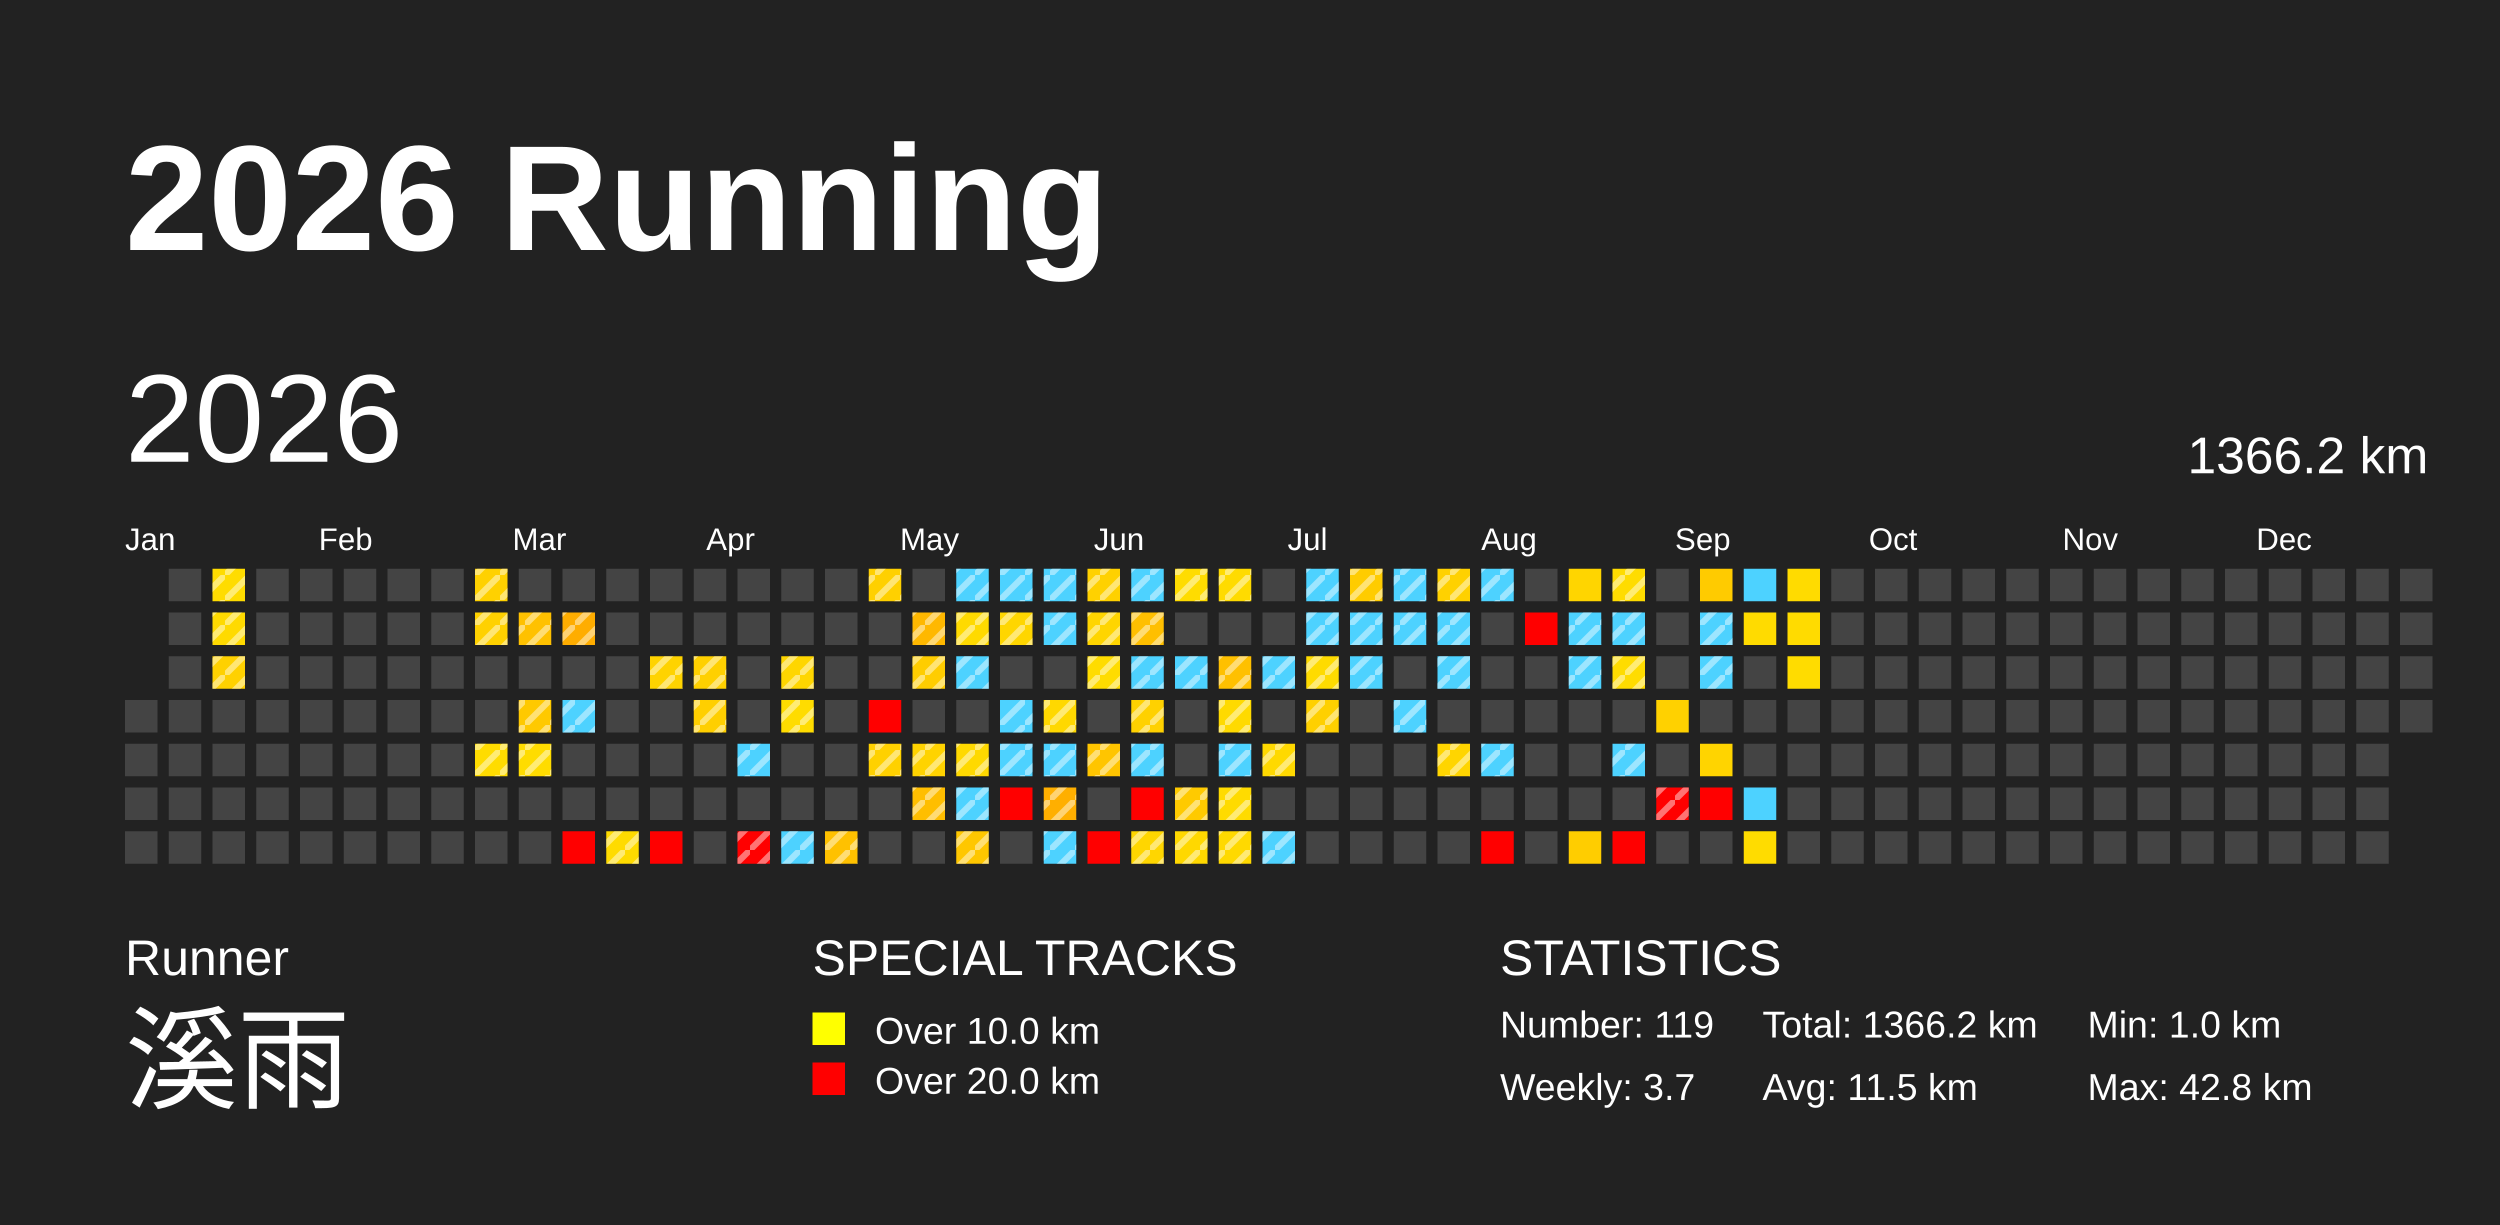
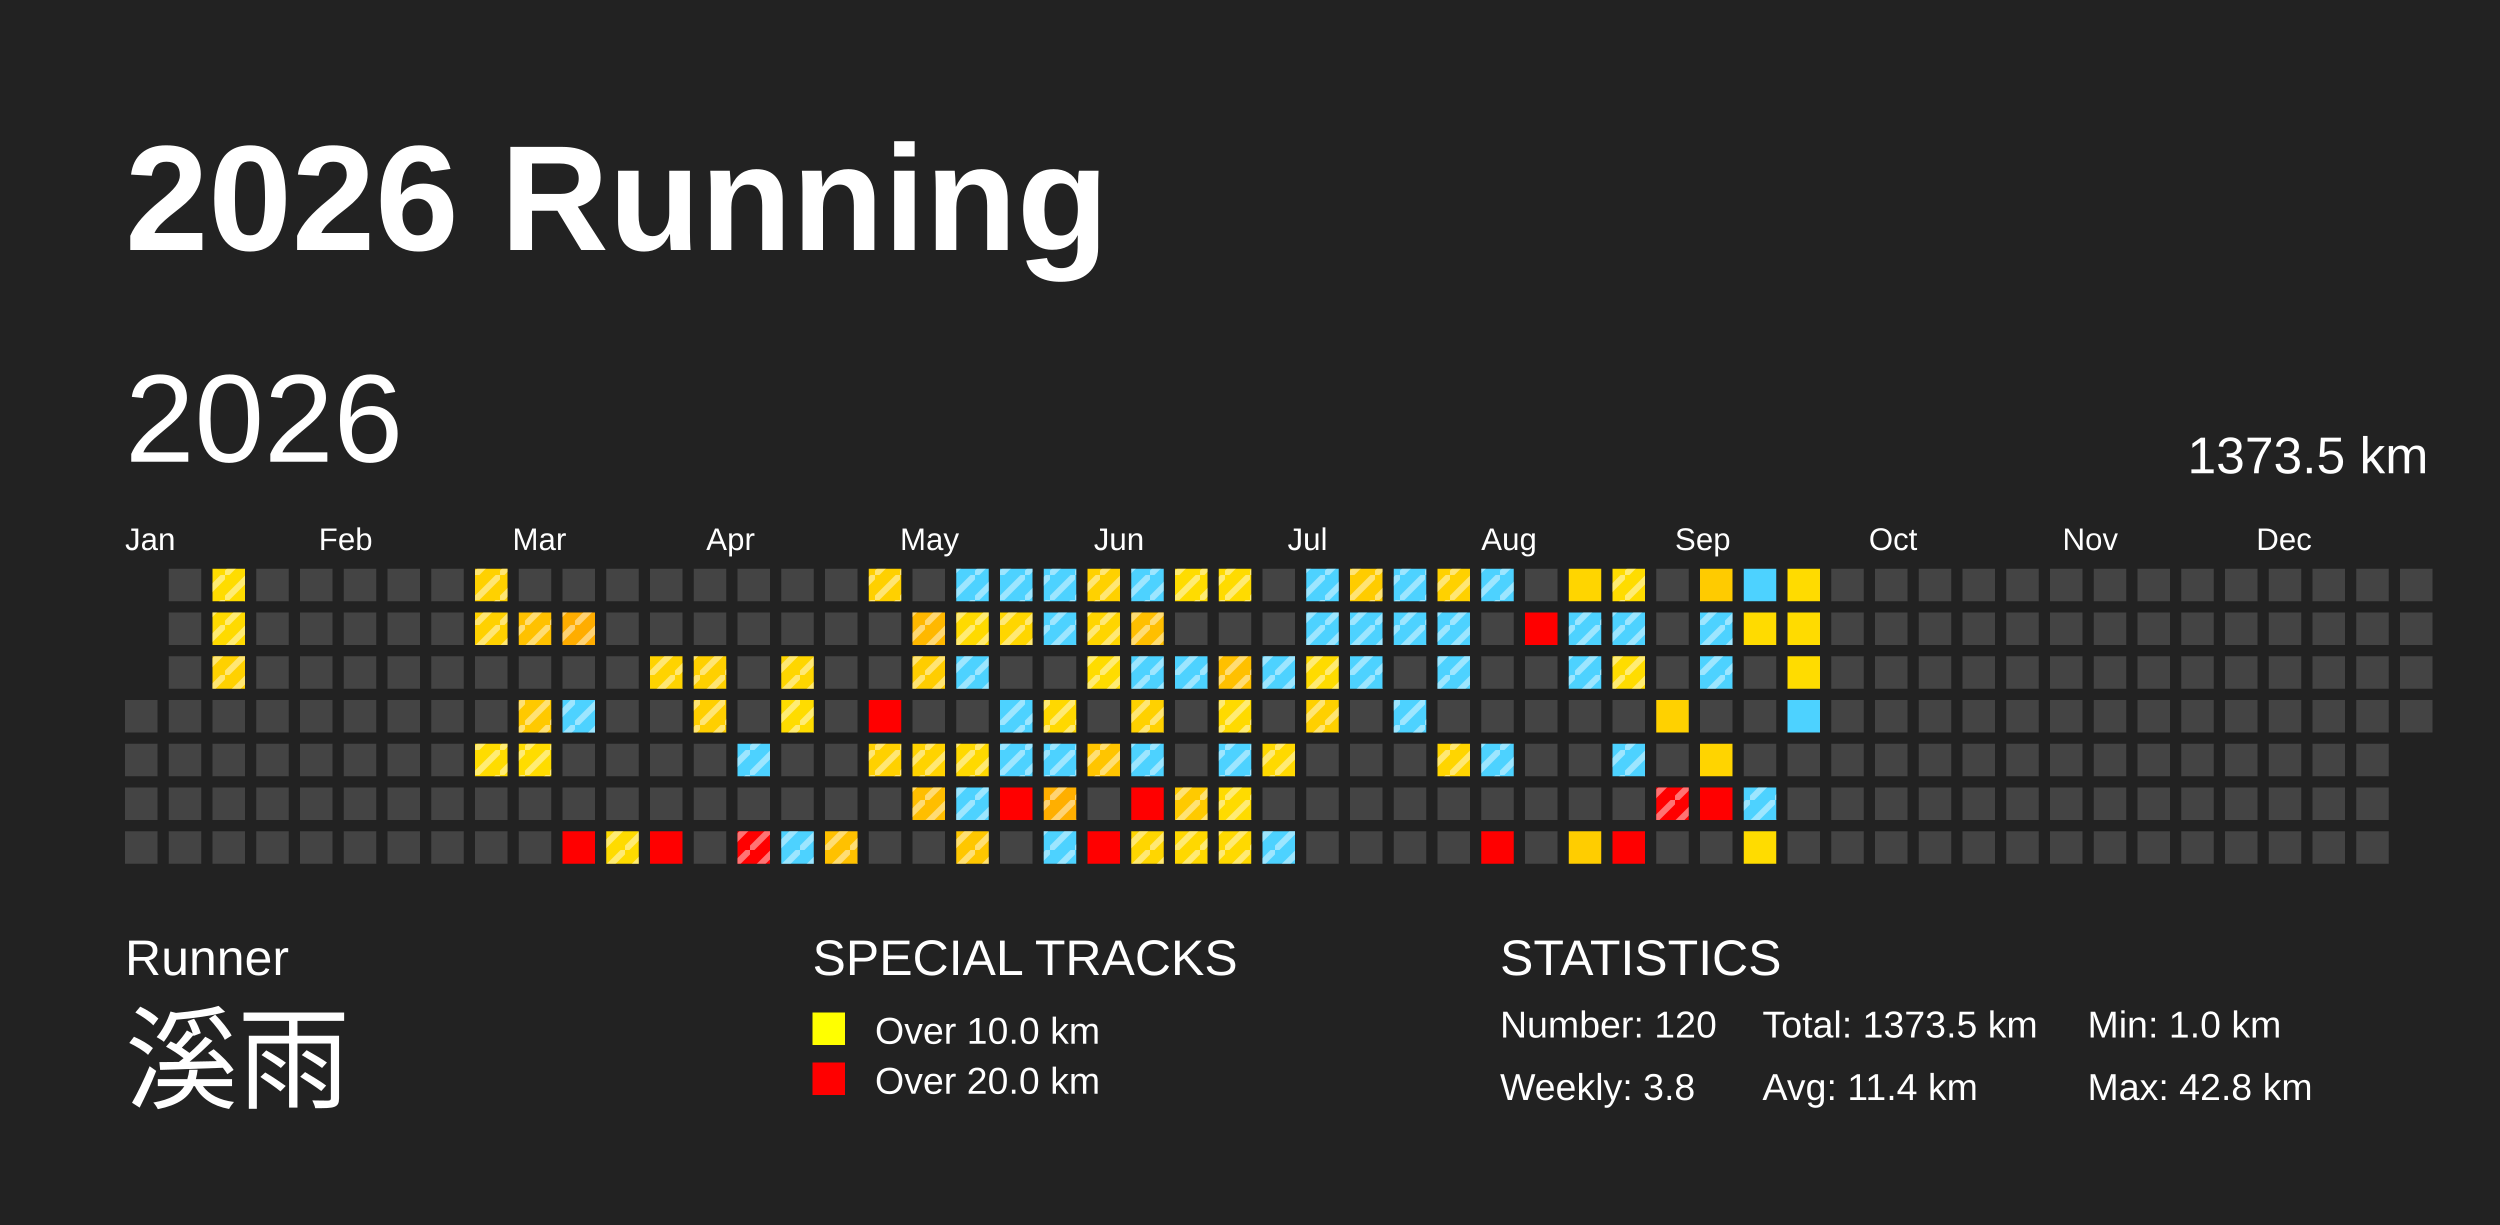
<svg xmlns="http://www.w3.org/2000/svg" baseProfile="full" height="98mm" version="1.1" viewBox="0,0,200,98" width="200mm">
  <defs>
    <pattern height="2" id="indoor-stripe" patternUnits="userSpaceOnUse" width="2">
      <line stroke="white" stroke-opacity="0.45" stroke-width="0.5" x1="0" x2="2" y1="2" y2="0" />
    </pattern>
  </defs>
  <rect fill="#222222" height="98" width="200" x="0" y="0" />
  <text fill="#FFFFFF" style="font-size:12px; font-family:Arial; font-weight:bold;" x="10" y="20">2026 Running</text>
  <text fill="#FFFFFF" style="font-size:4px; font-family:Arial" x="10" y="78">Runner</text>
  <text fill="#FFFFFF" style="font-size:9px; font-family:Arial" x="10" y="88">溪雨</text>
  <text fill="#FFFFFF" style="font-size:4px; font-family:Arial" x="65" y="78">SPECIAL TRACKS</text>
  <rect fill="yellow" height="2.6" width="2.6" x="65" y="81" />
  <text fill="#FFFFFF" style="font-size:3px; font-family:Arial" x="70" y="83.5">Over 10.0 km</text>
  <rect fill="red" height="2.6" width="2.6" x="65" y="85" />
  <text fill="#FFFFFF" style="font-size:3px; font-family:Arial" x="70" y="87.5">Over 20.0 km</text>
  <text fill="#FFFFFF" style="font-size:4px; font-family:Arial" x="120" y="78">STATISTICS</text>
-   <text fill="#FFFFFF" style="font-size:3px; font-family:Arial" x="120" y="83">Number: 119</text>
-   <text fill="#FFFFFF" style="font-size:3px; font-family:Arial" x="120" y="88">Weekly: 3.7</text>
-   <text fill="#FFFFFF" style="font-size:3px; font-family:Arial" x="141" y="83">Total: 1366.2 km</text>
-   <text fill="#FFFFFF" style="font-size:3px; font-family:Arial" x="141" y="88">Avg: 11.5 km</text>
+   <text fill="#FFFFFF" style="font-size:3px; font-family:Arial" x="120" y="83">Number: 120</text>
+   <text fill="#FFFFFF" style="font-size:3px; font-family:Arial" x="120" y="88">Weekly: 3.8</text>
+   <text fill="#FFFFFF" style="font-size:3px; font-family:Arial" x="141" y="83">Total: 1373.5 km</text>
+   <text fill="#FFFFFF" style="font-size:3px; font-family:Arial" x="141" y="88">Avg: 11.4 km</text>
  <text fill="#FFFFFF" style="font-size:3px; font-family:Arial" x="167" y="83">Min: 1.0 km</text>
  <text fill="#FFFFFF" style="font-size:3px; font-family:Arial" x="167" y="88">Max: 42.8 km</text>
  <text dominant-baseline="hanging" fill="#FFFFFF" style="font-size:10.0px; font-family:Arial;" x="10" y="30">2026</text>
-   <text dominant-baseline="hanging" fill="#FFFFFF" style="font-size:4.125px; font-family:Arial;" x="175" y="35">1366.2 km</text>
+   <text dominant-baseline="hanging" fill="#FFFFFF" style="font-size:4.125px; font-family:Arial;" x="175" y="35">1373.5 km</text>
  <text fill="#FFFFFF" style="font-size:2.5px; font-family:Arial" x="10.0" y="44">Jan</text>
  <text fill="#FFFFFF" style="font-size:2.5px; font-family:Arial" x="25.5" y="44">Feb</text>
  <text fill="#FFFFFF" style="font-size:2.5px; font-family:Arial" x="41.0" y="44">Mar</text>
  <text fill="#FFFFFF" style="font-size:2.5px; font-family:Arial" x="56.5" y="44">Apr</text>
  <text fill="#FFFFFF" style="font-size:2.5px; font-family:Arial" x="72.0" y="44">May</text>
  <text fill="#FFFFFF" style="font-size:2.5px; font-family:Arial" x="87.5" y="44">Jun</text>
  <text fill="#FFFFFF" style="font-size:2.5px; font-family:Arial" x="103.0" y="44">Jul</text>
  <text fill="#FFFFFF" style="font-size:2.5px; font-family:Arial" x="118.5" y="44">Aug</text>
  <text fill="#FFFFFF" style="font-size:2.5px; font-family:Arial" x="134.0" y="44">Sep</text>
  <text fill="#FFFFFF" style="font-size:2.5px; font-family:Arial" x="149.5" y="44">Oct</text>
  <text fill="#FFFFFF" style="font-size:2.5px; font-family:Arial" x="165.0" y="44">Nov</text>
  <text fill="#FFFFFF" style="font-size:2.5px; font-family:Arial" x="180.5" y="44">Dec</text>
  <rect fill="#444444" height="2.6" width="2.6" x="10.0" y="56.0" />
  <rect fill="#444444" height="2.6" width="2.6" x="10.0" y="59.5" />
  <rect fill="#444444" height="2.6" width="2.6" x="10.0" y="63.0" />
  <rect fill="#444444" height="2.6" width="2.6" x="10.0" y="66.5" />
  <rect fill="#444444" height="2.6" width="2.6" x="13.5" y="45.5" />
  <rect fill="#444444" height="2.6" width="2.6" x="13.5" y="49.0" />
  <rect fill="#444444" height="2.6" width="2.6" x="13.5" y="52.5" />
  <rect fill="#444444" height="2.6" width="2.6" x="13.5" y="56.0" />
  <rect fill="#444444" height="2.6" width="2.6" x="13.5" y="59.5" />
  <rect fill="#444444" height="2.6" width="2.6" x="13.5" y="63.0" />
  <rect fill="#444444" height="2.6" width="2.6" x="13.5" y="66.5" />
  <rect fill="#ffdc00" height="2.6" width="2.6" x="17.0" y="45.5" />
  <rect fill="url(#indoor-stripe)" height="2.6" style="pointer-events: none;" width="2.6" x="17.0" y="45.5" />
  <rect fill="#ffda00" height="2.6" width="2.6" x="17.0" y="49.0" />
  <rect fill="url(#indoor-stripe)" height="2.6" style="pointer-events: none;" width="2.6" x="17.0" y="49.0" />
  <rect fill="#ffd100" height="2.6" width="2.6" x="17.0" y="52.5" />
  <rect fill="url(#indoor-stripe)" height="2.6" style="pointer-events: none;" width="2.6" x="17.0" y="52.5" />
  <rect fill="#444444" height="2.6" width="2.6" x="17.0" y="56.0" />
  <rect fill="#444444" height="2.6" width="2.6" x="17.0" y="59.5" />
  <rect fill="#444444" height="2.6" width="2.6" x="17.0" y="63.0" />
  <rect fill="#444444" height="2.6" width="2.6" x="17.0" y="66.5" />
  <rect fill="#444444" height="2.6" width="2.6" x="20.5" y="45.5" />
  <rect fill="#444444" height="2.6" width="2.6" x="20.5" y="49.0" />
  <rect fill="#444444" height="2.6" width="2.6" x="20.5" y="52.5" />
  <rect fill="#444444" height="2.6" width="2.6" x="20.5" y="56.0" />
  <rect fill="#444444" height="2.6" width="2.6" x="20.5" y="59.5" />
  <rect fill="#444444" height="2.6" width="2.6" x="20.5" y="63.0" />
  <rect fill="#444444" height="2.6" width="2.6" x="20.5" y="66.5" />
  <rect fill="#444444" height="2.6" width="2.6" x="24.0" y="45.5" />
  <rect fill="#444444" height="2.6" width="2.6" x="24.0" y="49.0" />
  <rect fill="#444444" height="2.6" width="2.6" x="24.0" y="52.5" />
  <rect fill="#444444" height="2.6" width="2.6" x="24.0" y="56.0" />
  <rect fill="#444444" height="2.6" width="2.6" x="24.0" y="59.5" />
  <rect fill="#444444" height="2.6" width="2.6" x="24.0" y="63.0" />
  <rect fill="#444444" height="2.6" width="2.6" x="24.0" y="66.5" />
  <rect fill="#444444" height="2.6" width="2.6" x="27.5" y="45.5" />
  <rect fill="#444444" height="2.6" width="2.6" x="27.5" y="49.0" />
  <rect fill="#444444" height="2.6" width="2.6" x="27.5" y="52.5" />
  <rect fill="#444444" height="2.6" width="2.6" x="27.5" y="56.0" />
  <rect fill="#444444" height="2.6" width="2.6" x="27.5" y="59.5" />
  <rect fill="#444444" height="2.6" width="2.6" x="27.5" y="63.0" />
  <rect fill="#444444" height="2.6" width="2.6" x="27.5" y="66.5" />
  <rect fill="#444444" height="2.6" width="2.6" x="31.0" y="45.5" />
  <rect fill="#444444" height="2.6" width="2.6" x="31.0" y="49.0" />
  <rect fill="#444444" height="2.6" width="2.6" x="31.0" y="52.5" />
  <rect fill="#444444" height="2.6" width="2.6" x="31.0" y="56.0" />
  <rect fill="#444444" height="2.6" width="2.6" x="31.0" y="59.5" />
  <rect fill="#444444" height="2.6" width="2.6" x="31.0" y="63.0" />
  <rect fill="#444444" height="2.6" width="2.6" x="31.0" y="66.5" />
  <rect fill="#444444" height="2.6" width="2.6" x="34.5" y="45.5" />
  <rect fill="#444444" height="2.6" width="2.6" x="34.5" y="49.0" />
  <rect fill="#444444" height="2.6" width="2.6" x="34.5" y="52.5" />
  <rect fill="#444444" height="2.6" width="2.6" x="34.5" y="56.0" />
  <rect fill="#444444" height="2.6" width="2.6" x="34.5" y="59.5" />
  <rect fill="#444444" height="2.6" width="2.6" x="34.5" y="63.0" />
  <rect fill="#444444" height="2.6" width="2.6" x="34.5" y="66.5" />
  <rect fill="#ffd100" height="2.6" width="2.6" x="38.0" y="45.5" />
  <rect fill="url(#indoor-stripe)" height="2.6" style="pointer-events: none;" width="2.6" x="38.0" y="45.5" />
  <rect fill="#ffd100" height="2.6" width="2.6" x="38.0" y="49.0" />
  <rect fill="url(#indoor-stripe)" height="2.6" style="pointer-events: none;" width="2.6" x="38.0" y="49.0" />
  <rect fill="#444444" height="2.6" width="2.6" x="38.0" y="52.5" />
  <rect fill="#444444" height="2.6" width="2.6" x="38.0" y="56.0" />
  <rect fill="#ffdc00" height="2.6" width="2.6" x="38.0" y="59.5" />
  <rect fill="url(#indoor-stripe)" height="2.6" style="pointer-events: none;" width="2.6" x="38.0" y="59.5" />
  <rect fill="#444444" height="2.6" width="2.6" x="38.0" y="63.0" />
  <rect fill="#444444" height="2.6" width="2.6" x="38.0" y="66.5" />
  <rect fill="#444444" height="2.6" width="2.6" x="41.5" y="45.5" />
  <rect fill="#ffc100" height="2.6" width="2.6" x="41.5" y="49.0" />
  <rect fill="url(#indoor-stripe)" height="2.6" style="pointer-events: none;" width="2.6" x="41.5" y="49.0" />
  <rect fill="#444444" height="2.6" width="2.6" x="41.5" y="52.5" />
  <rect fill="#ffc900" height="2.6" width="2.6" x="41.5" y="56.0" />
  <rect fill="url(#indoor-stripe)" height="2.6" style="pointer-events: none;" width="2.6" x="41.5" y="56.0" />
  <rect fill="#ffdc00" height="2.6" width="2.6" x="41.5" y="59.5" />
  <rect fill="url(#indoor-stripe)" height="2.6" style="pointer-events: none;" width="2.6" x="41.5" y="59.5" />
  <rect fill="#444444" height="2.6" width="2.6" x="41.5" y="63.0" />
  <rect fill="#444444" height="2.6" width="2.6" x="41.5" y="66.5" />
  <rect fill="#444444" height="2.6" width="2.6" x="45.0" y="45.5" />
  <rect fill="#ffad00" height="2.6" width="2.6" x="45.0" y="49.0" />
  <rect fill="url(#indoor-stripe)" height="2.6" style="pointer-events: none;" width="2.6" x="45.0" y="49.0" />
  <rect fill="#444444" height="2.6" width="2.6" x="45.0" y="52.5" />
  <rect fill="#4dd2ff" height="2.6" width="2.6" x="45.0" y="56.0" />
  <rect fill="url(#indoor-stripe)" height="2.6" style="pointer-events: none;" width="2.6" x="45.0" y="56.0" />
  <rect fill="#444444" height="2.6" width="2.6" x="45.0" y="59.5" />
  <rect fill="#444444" height="2.6" width="2.6" x="45.0" y="63.0" />
  <rect fill="red" height="2.6" width="2.6" x="45.0" y="66.5" />
  <rect fill="#444444" height="2.6" width="2.6" x="48.5" y="45.5" />
  <rect fill="#444444" height="2.6" width="2.6" x="48.5" y="49.0" />
  <rect fill="#444444" height="2.6" width="2.6" x="48.5" y="52.5" />
  <rect fill="#444444" height="2.6" width="2.6" x="48.5" y="56.0" />
  <rect fill="#444444" height="2.6" width="2.6" x="48.5" y="59.5" />
  <rect fill="#444444" height="2.6" width="2.6" x="48.5" y="63.0" />
  <rect fill="#ffdb00" height="2.6" width="2.6" x="48.5" y="66.5" />
  <rect fill="url(#indoor-stripe)" height="2.6" style="pointer-events: none;" width="2.6" x="48.5" y="66.5" />
  <rect fill="#444444" height="2.6" width="2.6" x="52.0" y="45.5" />
  <rect fill="#444444" height="2.6" width="2.6" x="52.0" y="49.0" />
  <rect fill="#ffd300" height="2.6" width="2.6" x="52.0" y="52.5" />
  <rect fill="url(#indoor-stripe)" height="2.6" style="pointer-events: none;" width="2.6" x="52.0" y="52.5" />
  <rect fill="#444444" height="2.6" width="2.6" x="52.0" y="56.0" />
  <rect fill="#444444" height="2.6" width="2.6" x="52.0" y="59.5" />
  <rect fill="#444444" height="2.6" width="2.6" x="52.0" y="63.0" />
  <rect fill="red" height="2.6" width="2.6" x="52.0" y="66.5" />
  <rect fill="#444444" height="2.6" width="2.6" x="55.5" y="45.5" />
  <rect fill="#444444" height="2.6" width="2.6" x="55.5" y="49.0" />
  <rect fill="#ffd000" height="2.6" width="2.6" x="55.5" y="52.5" />
  <rect fill="url(#indoor-stripe)" height="2.6" style="pointer-events: none;" width="2.6" x="55.5" y="52.5" />
  <rect fill="#ffcf00" height="2.6" width="2.6" x="55.5" y="56.0" />
  <rect fill="url(#indoor-stripe)" height="2.6" style="pointer-events: none;" width="2.6" x="55.5" y="56.0" />
  <rect fill="#444444" height="2.6" width="2.6" x="55.5" y="59.5" />
  <rect fill="#444444" height="2.6" width="2.6" x="55.5" y="63.0" />
  <rect fill="#444444" height="2.6" width="2.6" x="55.5" y="66.5" />
  <rect fill="#444444" height="2.6" width="2.6" x="59.0" y="45.5" />
  <rect fill="#444444" height="2.6" width="2.6" x="59.0" y="49.0" />
  <rect fill="#444444" height="2.6" width="2.6" x="59.0" y="52.5" />
  <rect fill="#444444" height="2.6" width="2.6" x="59.0" y="56.0" />
  <rect fill="#4dd2ff" height="2.6" width="2.6" x="59.0" y="59.5" />
  <rect fill="url(#indoor-stripe)" height="2.6" style="pointer-events: none;" width="2.6" x="59.0" y="59.5" />
  <rect fill="#444444" height="2.6" width="2.6" x="59.0" y="63.0" />
  <rect fill="red" height="2.6" width="2.6" x="59.0" y="66.5" />
  <rect fill="url(#indoor-stripe)" height="2.6" style="pointer-events: none;" width="2.6" x="59.0" y="66.5" />
  <rect fill="#444444" height="2.6" width="2.6" x="62.5" y="45.5" />
  <rect fill="#444444" height="2.6" width="2.6" x="62.5" y="49.0" />
  <rect fill="#ffd600" height="2.6" width="2.6" x="62.5" y="52.5" />
  <rect fill="url(#indoor-stripe)" height="2.6" style="pointer-events: none;" width="2.6" x="62.5" y="52.5" />
  <rect fill="#ffdc00" height="2.6" width="2.6" x="62.5" y="56.0" />
  <rect fill="url(#indoor-stripe)" height="2.6" style="pointer-events: none;" width="2.6" x="62.5" y="56.0" />
  <rect fill="#444444" height="2.6" width="2.6" x="62.5" y="59.5" />
  <rect fill="#444444" height="2.6" width="2.6" x="62.5" y="63.0" />
  <rect fill="#4dd2ff" height="2.6" width="2.6" x="62.5" y="66.5" />
  <rect fill="url(#indoor-stripe)" height="2.6" style="pointer-events: none;" width="2.6" x="62.5" y="66.5" />
  <rect fill="#444444" height="2.6" width="2.6" x="66.0" y="45.5" />
  <rect fill="#444444" height="2.6" width="2.6" x="66.0" y="49.0" />
  <rect fill="#444444" height="2.6" width="2.6" x="66.0" y="52.5" />
  <rect fill="#444444" height="2.6" width="2.6" x="66.0" y="56.0" />
  <rect fill="#444444" height="2.6" width="2.6" x="66.0" y="59.5" />
  <rect fill="#444444" height="2.6" width="2.6" x="66.0" y="63.0" />
  <rect fill="#ffc100" height="2.6" width="2.6" x="66.0" y="66.5" />
  <rect fill="url(#indoor-stripe)" height="2.6" style="pointer-events: none;" width="2.6" x="66.0" y="66.5" />
  <rect fill="#ffd000" height="2.6" width="2.6" x="69.5" y="45.5" />
  <rect fill="url(#indoor-stripe)" height="2.6" style="pointer-events: none;" width="2.6" x="69.5" y="45.5" />
  <rect fill="#444444" height="2.6" width="2.6" x="69.5" y="49.0" />
  <rect fill="#444444" height="2.6" width="2.6" x="69.5" y="52.5" />
  <rect fill="red" height="2.6" width="2.6" x="69.5" y="56.0" />
  <rect fill="#ffd100" height="2.6" width="2.6" x="69.5" y="59.5" />
  <rect fill="url(#indoor-stripe)" height="2.6" style="pointer-events: none;" width="2.6" x="69.5" y="59.5" />
  <rect fill="#444444" height="2.6" width="2.6" x="69.5" y="63.0" />
  <rect fill="#444444" height="2.6" width="2.6" x="69.5" y="66.5" />
  <rect fill="#444444" height="2.6" width="2.6" x="73.0" y="45.5" />
  <rect fill="#ffb800" height="2.6" width="2.6" x="73.0" y="49.0" />
  <rect fill="url(#indoor-stripe)" height="2.6" style="pointer-events: none;" width="2.6" x="73.0" y="49.0" />
  <rect fill="#ffcd00" height="2.6" width="2.6" x="73.0" y="52.5" />
  <rect fill="url(#indoor-stripe)" height="2.6" style="pointer-events: none;" width="2.6" x="73.0" y="52.5" />
  <rect fill="#444444" height="2.6" width="2.6" x="73.0" y="56.0" />
  <rect fill="#ffd300" height="2.6" width="2.6" x="73.0" y="59.5" />
  <rect fill="url(#indoor-stripe)" height="2.6" style="pointer-events: none;" width="2.6" x="73.0" y="59.5" />
  <rect fill="#ffbe00" height="2.6" width="2.6" x="73.0" y="63.0" />
  <rect fill="url(#indoor-stripe)" height="2.6" style="pointer-events: none;" width="2.6" x="73.0" y="63.0" />
  <rect fill="#444444" height="2.6" width="2.6" x="73.0" y="66.5" />
  <rect fill="#4dd2ff" height="2.6" width="2.6" x="76.5" y="45.5" />
  <rect fill="url(#indoor-stripe)" height="2.6" style="pointer-events: none;" width="2.6" x="76.5" y="45.5" />
  <rect fill="#ffda00" height="2.6" width="2.6" x="76.5" y="49.0" />
  <rect fill="url(#indoor-stripe)" height="2.6" style="pointer-events: none;" width="2.6" x="76.5" y="49.0" />
  <rect fill="#4dd2ff" height="2.6" width="2.6" x="76.5" y="52.5" />
  <rect fill="url(#indoor-stripe)" height="2.6" style="pointer-events: none;" width="2.6" x="76.5" y="52.5" />
  <rect fill="#444444" height="2.6" width="2.6" x="76.5" y="56.0" />
  <rect fill="#ffd900" height="2.6" width="2.6" x="76.5" y="59.5" />
  <rect fill="url(#indoor-stripe)" height="2.6" style="pointer-events: none;" width="2.6" x="76.5" y="59.5" />
  <rect fill="#4dd2ff" height="2.6" width="2.6" x="76.5" y="63.0" />
  <rect fill="url(#indoor-stripe)" height="2.6" style="pointer-events: none;" width="2.6" x="76.5" y="63.0" />
  <rect fill="#ffc700" height="2.6" width="2.6" x="76.5" y="66.5" />
  <rect fill="url(#indoor-stripe)" height="2.6" style="pointer-events: none;" width="2.6" x="76.5" y="66.5" />
  <rect fill="#4dd2ff" height="2.6" width="2.6" x="80.0" y="45.5" />
  <rect fill="url(#indoor-stripe)" height="2.6" style="pointer-events: none;" width="2.6" x="80.0" y="45.5" />
  <rect fill="#ffd600" height="2.6" width="2.6" x="80.0" y="49.0" />
  <rect fill="url(#indoor-stripe)" height="2.6" style="pointer-events: none;" width="2.6" x="80.0" y="49.0" />
  <rect fill="#444444" height="2.6" width="2.6" x="80.0" y="52.5" />
  <rect fill="#4dd2ff" height="2.6" width="2.6" x="80.0" y="56.0" />
  <rect fill="url(#indoor-stripe)" height="2.6" style="pointer-events: none;" width="2.6" x="80.0" y="56.0" />
  <rect fill="#4dd2ff" height="2.6" width="2.6" x="80.0" y="59.5" />
  <rect fill="url(#indoor-stripe)" height="2.6" style="pointer-events: none;" width="2.6" x="80.0" y="59.5" />
  <rect fill="red" height="2.6" width="2.6" x="80.0" y="63.0" />
  <rect fill="#444444" height="2.6" width="2.6" x="80.0" y="66.5" />
  <rect fill="#4dd2ff" height="2.6" width="2.6" x="83.5" y="45.5" />
  <rect fill="url(#indoor-stripe)" height="2.6" style="pointer-events: none;" width="2.6" x="83.5" y="45.5" />
  <rect fill="#4dd2ff" height="2.6" width="2.6" x="83.5" y="49.0" />
  <rect fill="url(#indoor-stripe)" height="2.6" style="pointer-events: none;" width="2.6" x="83.5" y="49.0" />
  <rect fill="#444444" height="2.6" width="2.6" x="83.5" y="52.5" />
  <rect fill="#ffd800" height="2.6" width="2.6" x="83.5" y="56.0" />
  <rect fill="url(#indoor-stripe)" height="2.6" style="pointer-events: none;" width="2.6" x="83.5" y="56.0" />
  <rect fill="#4dd2ff" height="2.6" width="2.6" x="83.5" y="59.5" />
  <rect fill="url(#indoor-stripe)" height="2.6" style="pointer-events: none;" width="2.6" x="83.5" y="59.5" />
  <rect fill="#ffaf00" height="2.6" width="2.6" x="83.5" y="63.0" />
  <rect fill="url(#indoor-stripe)" height="2.6" style="pointer-events: none;" width="2.6" x="83.5" y="63.0" />
  <rect fill="#4dd2ff" height="2.6" width="2.6" x="83.5" y="66.5" />
  <rect fill="url(#indoor-stripe)" height="2.6" style="pointer-events: none;" width="2.6" x="83.5" y="66.5" />
  <rect fill="#ffd100" height="2.6" width="2.6" x="87.0" y="45.5" />
  <rect fill="url(#indoor-stripe)" height="2.6" style="pointer-events: none;" width="2.6" x="87.0" y="45.5" />
  <rect fill="#ffd500" height="2.6" width="2.6" x="87.0" y="49.0" />
  <rect fill="url(#indoor-stripe)" height="2.6" style="pointer-events: none;" width="2.6" x="87.0" y="49.0" />
  <rect fill="#ffdc00" height="2.6" width="2.6" x="87.0" y="52.5" />
  <rect fill="url(#indoor-stripe)" height="2.6" style="pointer-events: none;" width="2.6" x="87.0" y="52.5" />
  <rect fill="#444444" height="2.6" width="2.6" x="87.0" y="56.0" />
  <rect fill="#ffc500" height="2.6" width="2.6" x="87.0" y="59.5" />
  <rect fill="url(#indoor-stripe)" height="2.6" style="pointer-events: none;" width="2.6" x="87.0" y="59.5" />
  <rect fill="#444444" height="2.6" width="2.6" x="87.0" y="63.0" />
  <rect fill="red" height="2.6" width="2.6" x="87.0" y="66.5" />
  <rect fill="#4dd2ff" height="2.6" width="2.6" x="90.5" y="45.5" />
  <rect fill="url(#indoor-stripe)" height="2.6" style="pointer-events: none;" width="2.6" x="90.5" y="45.5" />
  <rect fill="#ffbf00" height="2.6" width="2.6" x="90.5" y="49.0" />
  <rect fill="url(#indoor-stripe)" height="2.6" style="pointer-events: none;" width="2.6" x="90.5" y="49.0" />
  <rect fill="#4dd2ff" height="2.6" width="2.6" x="90.5" y="52.5" />
  <rect fill="url(#indoor-stripe)" height="2.6" style="pointer-events: none;" width="2.6" x="90.5" y="52.5" />
  <rect fill="#ffd100" height="2.6" width="2.6" x="90.5" y="56.0" />
  <rect fill="url(#indoor-stripe)" height="2.6" style="pointer-events: none;" width="2.6" x="90.5" y="56.0" />
  <rect fill="#4dd2ff" height="2.6" width="2.6" x="90.5" y="59.5" />
  <rect fill="url(#indoor-stripe)" height="2.6" style="pointer-events: none;" width="2.6" x="90.5" y="59.5" />
  <rect fill="red" height="2.6" width="2.6" x="90.5" y="63.0" />
  <rect fill="#ffd600" height="2.6" width="2.6" x="90.5" y="66.5" />
  <rect fill="url(#indoor-stripe)" height="2.6" style="pointer-events: none;" width="2.6" x="90.5" y="66.5" />
  <rect fill="#ffdc00" height="2.6" width="2.6" x="94.0" y="45.5" />
  <rect fill="url(#indoor-stripe)" height="2.6" style="pointer-events: none;" width="2.6" x="94.0" y="45.5" />
  <rect fill="#444444" height="2.6" width="2.6" x="94.0" y="49.0" />
  <rect fill="#4dd2ff" height="2.6" width="2.6" x="94.0" y="52.5" />
  <rect fill="url(#indoor-stripe)" height="2.6" style="pointer-events: none;" width="2.6" x="94.0" y="52.5" />
  <rect fill="#444444" height="2.6" width="2.6" x="94.0" y="56.0" />
  <rect fill="#444444" height="2.6" width="2.6" x="94.0" y="59.5" />
  <rect fill="#ffca00" height="2.6" width="2.6" x="94.0" y="63.0" />
  <rect fill="url(#indoor-stripe)" height="2.6" style="pointer-events: none;" width="2.6" x="94.0" y="63.0" />
  <rect fill="#ffd800" height="2.6" width="2.6" x="94.0" y="66.5" />
  <rect fill="url(#indoor-stripe)" height="2.6" style="pointer-events: none;" width="2.6" x="94.0" y="66.5" />
  <rect fill="#ffdb00" height="2.6" width="2.6" x="97.5" y="45.5" />
  <rect fill="url(#indoor-stripe)" height="2.6" style="pointer-events: none;" width="2.6" x="97.5" y="45.5" />
  <rect fill="#444444" height="2.6" width="2.6" x="97.5" y="49.0" />
  <rect fill="#ffc000" height="2.6" width="2.6" x="97.5" y="52.5" />
  <rect fill="url(#indoor-stripe)" height="2.6" style="pointer-events: none;" width="2.6" x="97.5" y="52.5" />
  <rect fill="#ffda00" height="2.6" width="2.6" x="97.5" y="56.0" />
  <rect fill="url(#indoor-stripe)" height="2.6" style="pointer-events: none;" width="2.6" x="97.5" y="56.0" />
  <rect fill="#4dd2ff" height="2.6" width="2.6" x="97.5" y="59.5" />
  <rect fill="url(#indoor-stripe)" height="2.6" style="pointer-events: none;" width="2.6" x="97.5" y="59.5" />
  <rect fill="#ffdb00" height="2.6" width="2.6" x="97.5" y="63.0" />
  <rect fill="url(#indoor-stripe)" height="2.6" style="pointer-events: none;" width="2.6" x="97.5" y="63.0" />
  <rect fill="#ffd900" height="2.6" width="2.6" x="97.5" y="66.5" />
  <rect fill="url(#indoor-stripe)" height="2.6" style="pointer-events: none;" width="2.6" x="97.5" y="66.5" />
  <rect fill="#444444" height="2.6" width="2.6" x="101.0" y="45.5" />
  <rect fill="#444444" height="2.6" width="2.6" x="101.0" y="49.0" />
  <rect fill="#4dd2ff" height="2.6" width="2.6" x="101.0" y="52.5" />
  <rect fill="url(#indoor-stripe)" height="2.6" style="pointer-events: none;" width="2.6" x="101.0" y="52.5" />
  <rect fill="#444444" height="2.6" width="2.6" x="101.0" y="56.0" />
  <rect fill="#ffd900" height="2.6" width="2.6" x="101.0" y="59.5" />
  <rect fill="url(#indoor-stripe)" height="2.6" style="pointer-events: none;" width="2.6" x="101.0" y="59.5" />
  <rect fill="#444444" height="2.6" width="2.6" x="101.0" y="63.0" />
  <rect fill="#4dd2ff" height="2.6" width="2.6" x="101.0" y="66.5" />
  <rect fill="url(#indoor-stripe)" height="2.6" style="pointer-events: none;" width="2.6" x="101.0" y="66.5" />
  <rect fill="#4dd2ff" height="2.6" width="2.6" x="104.5" y="45.5" />
  <rect fill="url(#indoor-stripe)" height="2.6" style="pointer-events: none;" width="2.6" x="104.5" y="45.5" />
  <rect fill="#4dd2ff" height="2.6" width="2.6" x="104.5" y="49.0" />
  <rect fill="url(#indoor-stripe)" height="2.6" style="pointer-events: none;" width="2.6" x="104.5" y="49.0" />
  <rect fill="#ffdb00" height="2.6" width="2.6" x="104.5" y="52.5" />
  <rect fill="url(#indoor-stripe)" height="2.6" style="pointer-events: none;" width="2.6" x="104.5" y="52.5" />
  <rect fill="#ffd000" height="2.6" width="2.6" x="104.5" y="56.0" />
  <rect fill="url(#indoor-stripe)" height="2.6" style="pointer-events: none;" width="2.6" x="104.5" y="56.0" />
  <rect fill="#444444" height="2.6" width="2.6" x="104.5" y="59.5" />
  <rect fill="#444444" height="2.6" width="2.6" x="104.5" y="63.0" />
  <rect fill="#444444" height="2.6" width="2.6" x="104.5" y="66.5" />
  <rect fill="#ffcc00" height="2.6" width="2.6" x="108.0" y="45.5" />
  <rect fill="url(#indoor-stripe)" height="2.6" style="pointer-events: none;" width="2.6" x="108.0" y="45.5" />
  <rect fill="#4dd2ff" height="2.6" width="2.6" x="108.0" y="49.0" />
  <rect fill="url(#indoor-stripe)" height="2.6" style="pointer-events: none;" width="2.6" x="108.0" y="49.0" />
  <rect fill="#4dd2ff" height="2.6" width="2.6" x="108.0" y="52.5" />
  <rect fill="url(#indoor-stripe)" height="2.6" style="pointer-events: none;" width="2.6" x="108.0" y="52.5" />
  <rect fill="#444444" height="2.6" width="2.6" x="108.0" y="56.0" />
  <rect fill="#444444" height="2.6" width="2.6" x="108.0" y="59.5" />
  <rect fill="#444444" height="2.6" width="2.6" x="108.0" y="63.0" />
  <rect fill="#444444" height="2.6" width="2.6" x="108.0" y="66.5" />
  <rect fill="#4dd2ff" height="2.6" width="2.6" x="111.5" y="45.5" />
  <rect fill="url(#indoor-stripe)" height="2.6" style="pointer-events: none;" width="2.6" x="111.5" y="45.5" />
  <rect fill="#4dd2ff" height="2.6" width="2.6" x="111.5" y="49.0" />
  <rect fill="url(#indoor-stripe)" height="2.6" style="pointer-events: none;" width="2.6" x="111.5" y="49.0" />
  <rect fill="#444444" height="2.6" width="2.6" x="111.5" y="52.5" />
  <rect fill="#4dd2ff" height="2.6" width="2.6" x="111.5" y="56.0" />
  <rect fill="url(#indoor-stripe)" height="2.6" style="pointer-events: none;" width="2.6" x="111.5" y="56.0" />
  <rect fill="#444444" height="2.6" width="2.6" x="111.5" y="59.5" />
  <rect fill="#444444" height="2.6" width="2.6" x="111.5" y="63.0" />
  <rect fill="#444444" height="2.6" width="2.6" x="111.5" y="66.5" />
  <rect fill="#ffd100" height="2.6" width="2.6" x="115.0" y="45.5" />
  <rect fill="url(#indoor-stripe)" height="2.6" style="pointer-events: none;" width="2.6" x="115.0" y="45.5" />
  <rect fill="#4dd2ff" height="2.6" width="2.6" x="115.0" y="49.0" />
  <rect fill="url(#indoor-stripe)" height="2.6" style="pointer-events: none;" width="2.6" x="115.0" y="49.0" />
  <rect fill="#4dd2ff" height="2.6" width="2.6" x="115.0" y="52.5" />
  <rect fill="url(#indoor-stripe)" height="2.6" style="pointer-events: none;" width="2.6" x="115.0" y="52.5" />
  <rect fill="#444444" height="2.6" width="2.6" x="115.0" y="56.0" />
  <rect fill="#ffd500" height="2.6" width="2.6" x="115.0" y="59.5" />
  <rect fill="url(#indoor-stripe)" height="2.6" style="pointer-events: none;" width="2.6" x="115.0" y="59.5" />
  <rect fill="#444444" height="2.6" width="2.6" x="115.0" y="63.0" />
  <rect fill="#444444" height="2.6" width="2.6" x="115.0" y="66.5" />
  <rect fill="#4dd2ff" height="2.6" width="2.6" x="118.5" y="45.5" />
  <rect fill="url(#indoor-stripe)" height="2.6" style="pointer-events: none;" width="2.6" x="118.5" y="45.5" />
  <rect fill="#444444" height="2.6" width="2.6" x="118.5" y="49.0" />
  <rect fill="#444444" height="2.6" width="2.6" x="118.5" y="52.5" />
  <rect fill="#444444" height="2.6" width="2.6" x="118.5" y="56.0" />
  <rect fill="#4dd2ff" height="2.6" width="2.6" x="118.5" y="59.5" />
  <rect fill="url(#indoor-stripe)" height="2.6" style="pointer-events: none;" width="2.6" x="118.5" y="59.5" />
  <rect fill="#444444" height="2.6" width="2.6" x="118.5" y="63.0" />
  <rect fill="red" height="2.6" width="2.6" x="118.5" y="66.5" />
  <rect fill="#444444" height="2.6" width="2.6" x="122.0" y="45.5" />
  <rect fill="red" height="2.6" width="2.6" x="122.0" y="49.0" />
  <rect fill="#444444" height="2.6" width="2.6" x="122.0" y="52.5" />
  <rect fill="#444444" height="2.6" width="2.6" x="122.0" y="56.0" />
  <rect fill="#444444" height="2.6" width="2.6" x="122.0" y="59.5" />
  <rect fill="#444444" height="2.6" width="2.6" x="122.0" y="63.0" />
  <rect fill="#444444" height="2.6" width="2.6" x="122.0" y="66.5" />
  <rect fill="#ffd500" height="2.6" width="2.6" x="125.5" y="45.5" />
  <rect fill="#4dd2ff" height="2.6" width="2.6" x="125.5" y="49.0" />
  <rect fill="url(#indoor-stripe)" height="2.6" style="pointer-events: none;" width="2.6" x="125.5" y="49.0" />
  <rect fill="#4dd2ff" height="2.6" width="2.6" x="125.5" y="52.5" />
  <rect fill="url(#indoor-stripe)" height="2.6" style="pointer-events: none;" width="2.6" x="125.5" y="52.5" />
  <rect fill="#444444" height="2.6" width="2.6" x="125.5" y="56.0" />
  <rect fill="#444444" height="2.6" width="2.6" x="125.5" y="59.5" />
  <rect fill="#444444" height="2.6" width="2.6" x="125.5" y="63.0" />
  <rect fill="#ffcd00" height="2.6" width="2.6" x="125.5" y="66.5" />
  <rect fill="#ffdc00" height="2.6" width="2.6" x="129.0" y="45.5" />
  <rect fill="url(#indoor-stripe)" height="2.6" style="pointer-events: none;" width="2.6" x="129.0" y="45.5" />
  <rect fill="#4dd2ff" height="2.6" width="2.6" x="129.0" y="49.0" />
  <rect fill="url(#indoor-stripe)" height="2.6" style="pointer-events: none;" width="2.6" x="129.0" y="49.0" />
  <rect fill="#ffdc00" height="2.6" width="2.6" x="129.0" y="52.5" />
  <rect fill="url(#indoor-stripe)" height="2.6" style="pointer-events: none;" width="2.6" x="129.0" y="52.5" />
  <rect fill="#444444" height="2.6" width="2.6" x="129.0" y="56.0" />
  <rect fill="#4dd2ff" height="2.6" width="2.6" x="129.0" y="59.5" />
  <rect fill="url(#indoor-stripe)" height="2.6" style="pointer-events: none;" width="2.6" x="129.0" y="59.5" />
  <rect fill="#444444" height="2.6" width="2.6" x="129.0" y="63.0" />
  <rect fill="red" height="2.6" width="2.6" x="129.0" y="66.5" />
  <rect fill="#444444" height="2.6" width="2.6" x="132.5" y="45.5" />
  <rect fill="#444444" height="2.6" width="2.6" x="132.5" y="49.0" />
  <rect fill="#444444" height="2.6" width="2.6" x="132.5" y="52.5" />
  <rect fill="#ffd100" height="2.6" width="2.6" x="132.5" y="56.0" />
  <rect fill="#444444" height="2.6" width="2.6" x="132.5" y="59.5" />
  <rect fill="red" height="2.6" width="2.6" x="132.5" y="63.0" />
  <rect fill="url(#indoor-stripe)" height="2.6" style="pointer-events: none;" width="2.6" x="132.5" y="63.0" />
  <rect fill="#444444" height="2.6" width="2.6" x="132.5" y="66.5" />
  <rect fill="#ffcb00" height="2.6" width="2.6" x="136.0" y="45.5" />
  <rect fill="#4dd2ff" height="2.6" width="2.6" x="136.0" y="49.0" />
  <rect fill="url(#indoor-stripe)" height="2.6" style="pointer-events: none;" width="2.6" x="136.0" y="49.0" />
  <rect fill="#4dd2ff" height="2.6" width="2.6" x="136.0" y="52.5" />
  <rect fill="url(#indoor-stripe)" height="2.6" style="pointer-events: none;" width="2.6" x="136.0" y="52.5" />
  <rect fill="#444444" height="2.6" width="2.6" x="136.0" y="56.0" />
  <rect fill="#ffd400" height="2.6" width="2.6" x="136.0" y="59.5" />
  <rect fill="red" height="2.6" width="2.6" x="136.0" y="63.0" />
  <rect fill="#444444" height="2.6" width="2.6" x="136.0" y="66.5" />
  <rect fill="#4dd2ff" height="2.6" width="2.6" x="139.5" y="45.5" />
  <rect fill="#ffdb00" height="2.6" width="2.6" x="139.5" y="49.0" />
  <rect fill="#444444" height="2.6" width="2.6" x="139.5" y="52.5" />
  <rect fill="#444444" height="2.6" width="2.6" x="139.5" y="56.0" />
  <rect fill="#444444" height="2.6" width="2.6" x="139.5" y="59.5" />
  <rect fill="#4dd2ff" height="2.6" width="2.6" x="139.5" y="63.0" />
+   <rect fill="url(#indoor-stripe)" height="2.6" style="pointer-events: none;" width="2.6" x="139.5" y="63.0" />
  <rect fill="#ffdc00" height="2.6" width="2.6" x="139.5" y="66.5" />
  <rect fill="#ffdb00" height="2.6" width="2.6" x="143.0" y="45.5" />
  <rect fill="#ffdb00" height="2.6" width="2.6" x="143.0" y="49.0" />
  <rect fill="#ffdc00" height="2.6" width="2.6" x="143.0" y="52.5" />
-   <rect fill="#444444" height="2.6" width="2.6" x="143.0" y="56.0" />
+   <rect fill="#4dd2ff" height="2.6" width="2.6" x="143.0" y="56.0" />
  <rect fill="#444444" height="2.6" width="2.6" x="143.0" y="59.5" />
  <rect fill="#444444" height="2.6" width="2.6" x="143.0" y="63.0" />
  <rect fill="#444444" height="2.6" width="2.6" x="143.0" y="66.5" />
  <rect fill="#444444" height="2.6" width="2.6" x="146.5" y="45.5" />
  <rect fill="#444444" height="2.6" width="2.6" x="146.5" y="49.0" />
  <rect fill="#444444" height="2.6" width="2.6" x="146.5" y="52.5" />
  <rect fill="#444444" height="2.6" width="2.6" x="146.5" y="56.0" />
  <rect fill="#444444" height="2.6" width="2.6" x="146.5" y="59.5" />
  <rect fill="#444444" height="2.6" width="2.6" x="146.5" y="63.0" />
  <rect fill="#444444" height="2.6" width="2.6" x="146.5" y="66.5" />
  <rect fill="#444444" height="2.6" width="2.6" x="150.0" y="45.5" />
  <rect fill="#444444" height="2.6" width="2.6" x="150.0" y="49.0" />
  <rect fill="#444444" height="2.6" width="2.6" x="150.0" y="52.5" />
  <rect fill="#444444" height="2.6" width="2.6" x="150.0" y="56.0" />
  <rect fill="#444444" height="2.6" width="2.6" x="150.0" y="59.5" />
  <rect fill="#444444" height="2.6" width="2.6" x="150.0" y="63.0" />
  <rect fill="#444444" height="2.6" width="2.6" x="150.0" y="66.5" />
  <rect fill="#444444" height="2.6" width="2.6" x="153.5" y="45.5" />
  <rect fill="#444444" height="2.6" width="2.6" x="153.5" y="49.0" />
  <rect fill="#444444" height="2.6" width="2.6" x="153.5" y="52.5" />
  <rect fill="#444444" height="2.6" width="2.6" x="153.5" y="56.0" />
  <rect fill="#444444" height="2.6" width="2.6" x="153.5" y="59.5" />
  <rect fill="#444444" height="2.6" width="2.6" x="153.5" y="63.0" />
  <rect fill="#444444" height="2.6" width="2.6" x="153.5" y="66.5" />
  <rect fill="#444444" height="2.6" width="2.6" x="157.0" y="45.5" />
  <rect fill="#444444" height="2.6" width="2.6" x="157.0" y="49.0" />
  <rect fill="#444444" height="2.6" width="2.6" x="157.0" y="52.5" />
  <rect fill="#444444" height="2.6" width="2.6" x="157.0" y="56.0" />
  <rect fill="#444444" height="2.6" width="2.6" x="157.0" y="59.5" />
  <rect fill="#444444" height="2.6" width="2.6" x="157.0" y="63.0" />
  <rect fill="#444444" height="2.6" width="2.6" x="157.0" y="66.5" />
  <rect fill="#444444" height="2.6" width="2.6" x="160.5" y="45.5" />
  <rect fill="#444444" height="2.6" width="2.6" x="160.5" y="49.0" />
  <rect fill="#444444" height="2.6" width="2.6" x="160.5" y="52.5" />
  <rect fill="#444444" height="2.6" width="2.6" x="160.5" y="56.0" />
  <rect fill="#444444" height="2.6" width="2.6" x="160.5" y="59.5" />
  <rect fill="#444444" height="2.6" width="2.6" x="160.5" y="63.0" />
  <rect fill="#444444" height="2.6" width="2.6" x="160.5" y="66.5" />
  <rect fill="#444444" height="2.6" width="2.6" x="164.0" y="45.5" />
  <rect fill="#444444" height="2.6" width="2.6" x="164.0" y="49.0" />
  <rect fill="#444444" height="2.6" width="2.6" x="164.0" y="52.5" />
  <rect fill="#444444" height="2.6" width="2.6" x="164.0" y="56.0" />
  <rect fill="#444444" height="2.6" width="2.6" x="164.0" y="59.5" />
  <rect fill="#444444" height="2.6" width="2.6" x="164.0" y="63.0" />
  <rect fill="#444444" height="2.6" width="2.6" x="164.0" y="66.5" />
  <rect fill="#444444" height="2.6" width="2.6" x="167.5" y="45.5" />
  <rect fill="#444444" height="2.6" width="2.6" x="167.5" y="49.0" />
  <rect fill="#444444" height="2.6" width="2.6" x="167.5" y="52.5" />
  <rect fill="#444444" height="2.6" width="2.6" x="167.5" y="56.0" />
  <rect fill="#444444" height="2.6" width="2.6" x="167.5" y="59.5" />
  <rect fill="#444444" height="2.6" width="2.6" x="167.5" y="63.0" />
  <rect fill="#444444" height="2.6" width="2.6" x="167.5" y="66.5" />
  <rect fill="#444444" height="2.6" width="2.6" x="171.0" y="45.5" />
  <rect fill="#444444" height="2.6" width="2.6" x="171.0" y="49.0" />
  <rect fill="#444444" height="2.6" width="2.6" x="171.0" y="52.5" />
  <rect fill="#444444" height="2.6" width="2.6" x="171.0" y="56.0" />
  <rect fill="#444444" height="2.6" width="2.6" x="171.0" y="59.5" />
  <rect fill="#444444" height="2.6" width="2.6" x="171.0" y="63.0" />
  <rect fill="#444444" height="2.6" width="2.6" x="171.0" y="66.5" />
  <rect fill="#444444" height="2.6" width="2.6" x="174.5" y="45.5" />
  <rect fill="#444444" height="2.6" width="2.6" x="174.5" y="49.0" />
  <rect fill="#444444" height="2.6" width="2.6" x="174.5" y="52.5" />
  <rect fill="#444444" height="2.6" width="2.6" x="174.5" y="56.0" />
  <rect fill="#444444" height="2.6" width="2.6" x="174.5" y="59.5" />
  <rect fill="#444444" height="2.6" width="2.6" x="174.5" y="63.0" />
  <rect fill="#444444" height="2.6" width="2.6" x="174.5" y="66.5" />
  <rect fill="#444444" height="2.6" width="2.6" x="178.0" y="45.5" />
  <rect fill="#444444" height="2.6" width="2.6" x="178.0" y="49.0" />
  <rect fill="#444444" height="2.6" width="2.6" x="178.0" y="52.5" />
  <rect fill="#444444" height="2.6" width="2.6" x="178.0" y="56.0" />
  <rect fill="#444444" height="2.6" width="2.6" x="178.0" y="59.5" />
  <rect fill="#444444" height="2.6" width="2.6" x="178.0" y="63.0" />
  <rect fill="#444444" height="2.6" width="2.6" x="178.0" y="66.5" />
  <rect fill="#444444" height="2.6" width="2.6" x="181.5" y="45.5" />
  <rect fill="#444444" height="2.6" width="2.6" x="181.5" y="49.0" />
  <rect fill="#444444" height="2.6" width="2.6" x="181.5" y="52.5" />
  <rect fill="#444444" height="2.6" width="2.6" x="181.5" y="56.0" />
  <rect fill="#444444" height="2.6" width="2.6" x="181.5" y="59.5" />
  <rect fill="#444444" height="2.6" width="2.6" x="181.5" y="63.0" />
  <rect fill="#444444" height="2.6" width="2.6" x="181.5" y="66.5" />
  <rect fill="#444444" height="2.6" width="2.6" x="185.0" y="45.5" />
  <rect fill="#444444" height="2.6" width="2.6" x="185.0" y="49.0" />
  <rect fill="#444444" height="2.6" width="2.6" x="185.0" y="52.5" />
  <rect fill="#444444" height="2.6" width="2.6" x="185.0" y="56.0" />
  <rect fill="#444444" height="2.6" width="2.6" x="185.0" y="59.5" />
  <rect fill="#444444" height="2.6" width="2.6" x="185.0" y="63.0" />
  <rect fill="#444444" height="2.6" width="2.6" x="185.0" y="66.5" />
  <rect fill="#444444" height="2.6" width="2.6" x="188.5" y="45.5" />
  <rect fill="#444444" height="2.6" width="2.6" x="188.5" y="49.0" />
  <rect fill="#444444" height="2.6" width="2.6" x="188.5" y="52.5" />
  <rect fill="#444444" height="2.6" width="2.6" x="188.5" y="56.0" />
  <rect fill="#444444" height="2.6" width="2.6" x="188.5" y="59.5" />
  <rect fill="#444444" height="2.6" width="2.6" x="188.5" y="63.0" />
  <rect fill="#444444" height="2.6" width="2.6" x="188.5" y="66.5" />
  <rect fill="#444444" height="2.6" width="2.6" x="192.0" y="45.5" />
  <rect fill="#444444" height="2.6" width="2.6" x="192.0" y="49.0" />
  <rect fill="#444444" height="2.6" width="2.6" x="192.0" y="52.5" />
  <rect fill="#444444" height="2.6" width="2.6" x="192.0" y="56.0" />
</svg>
